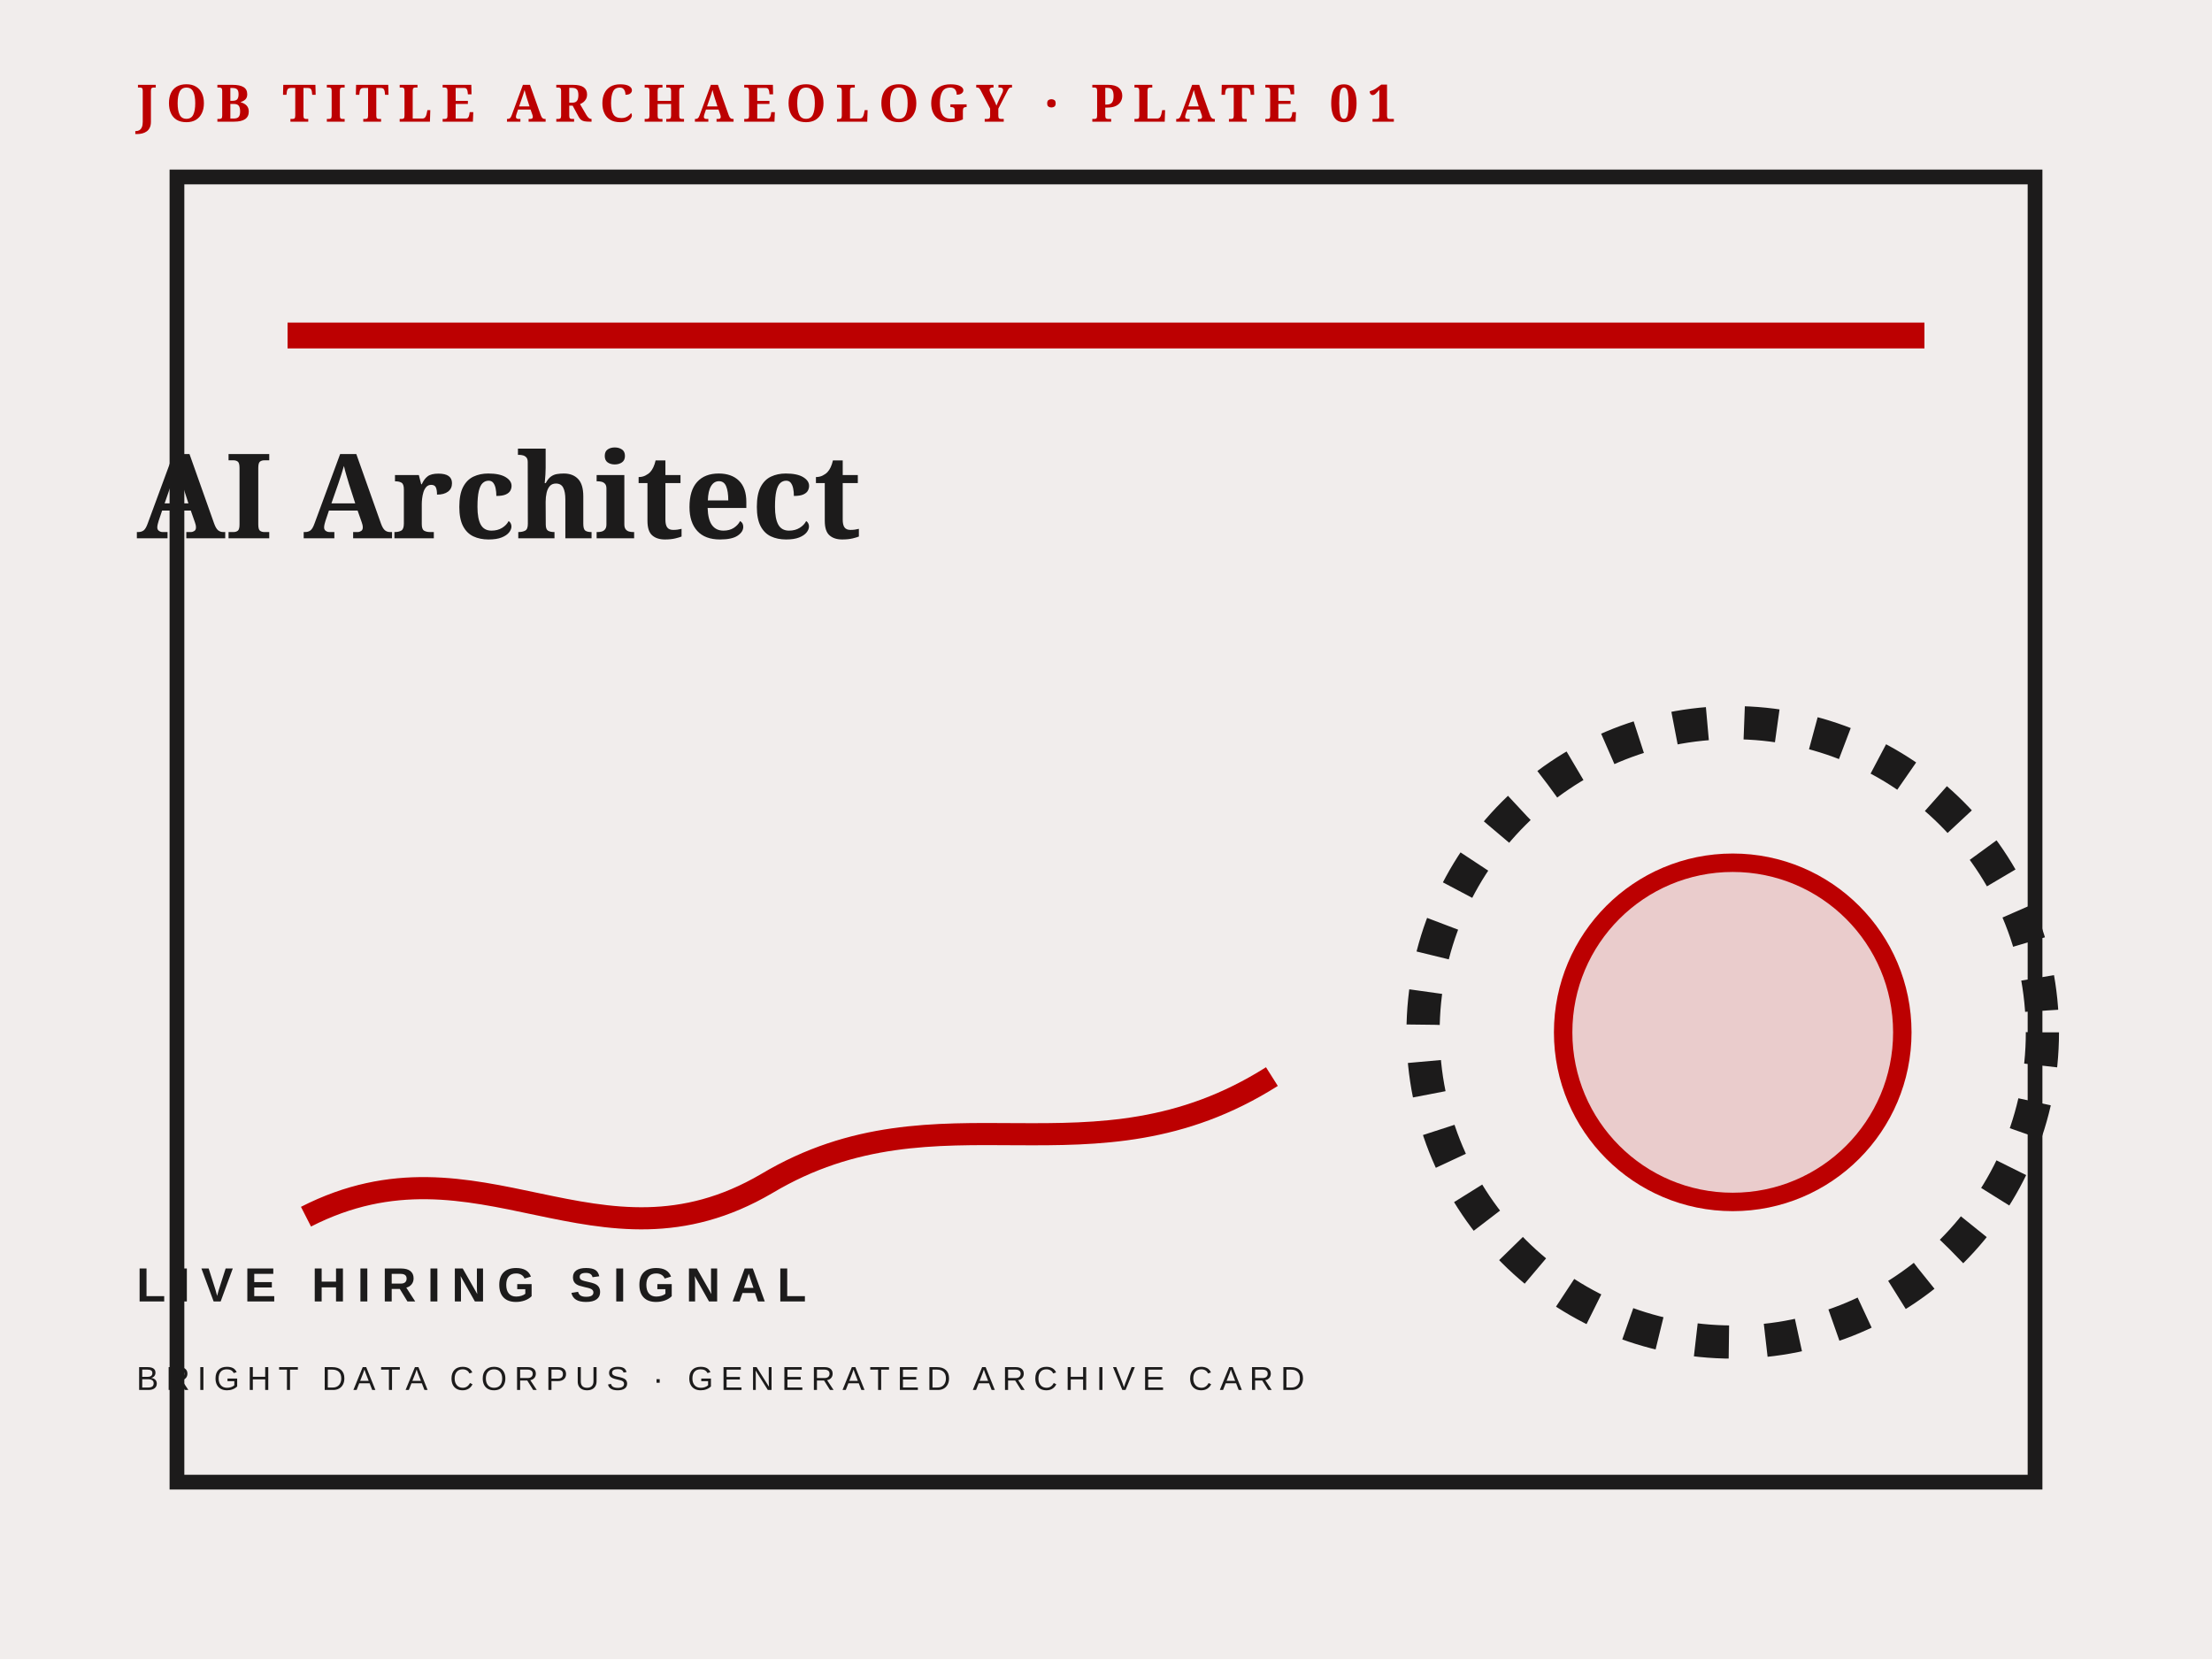
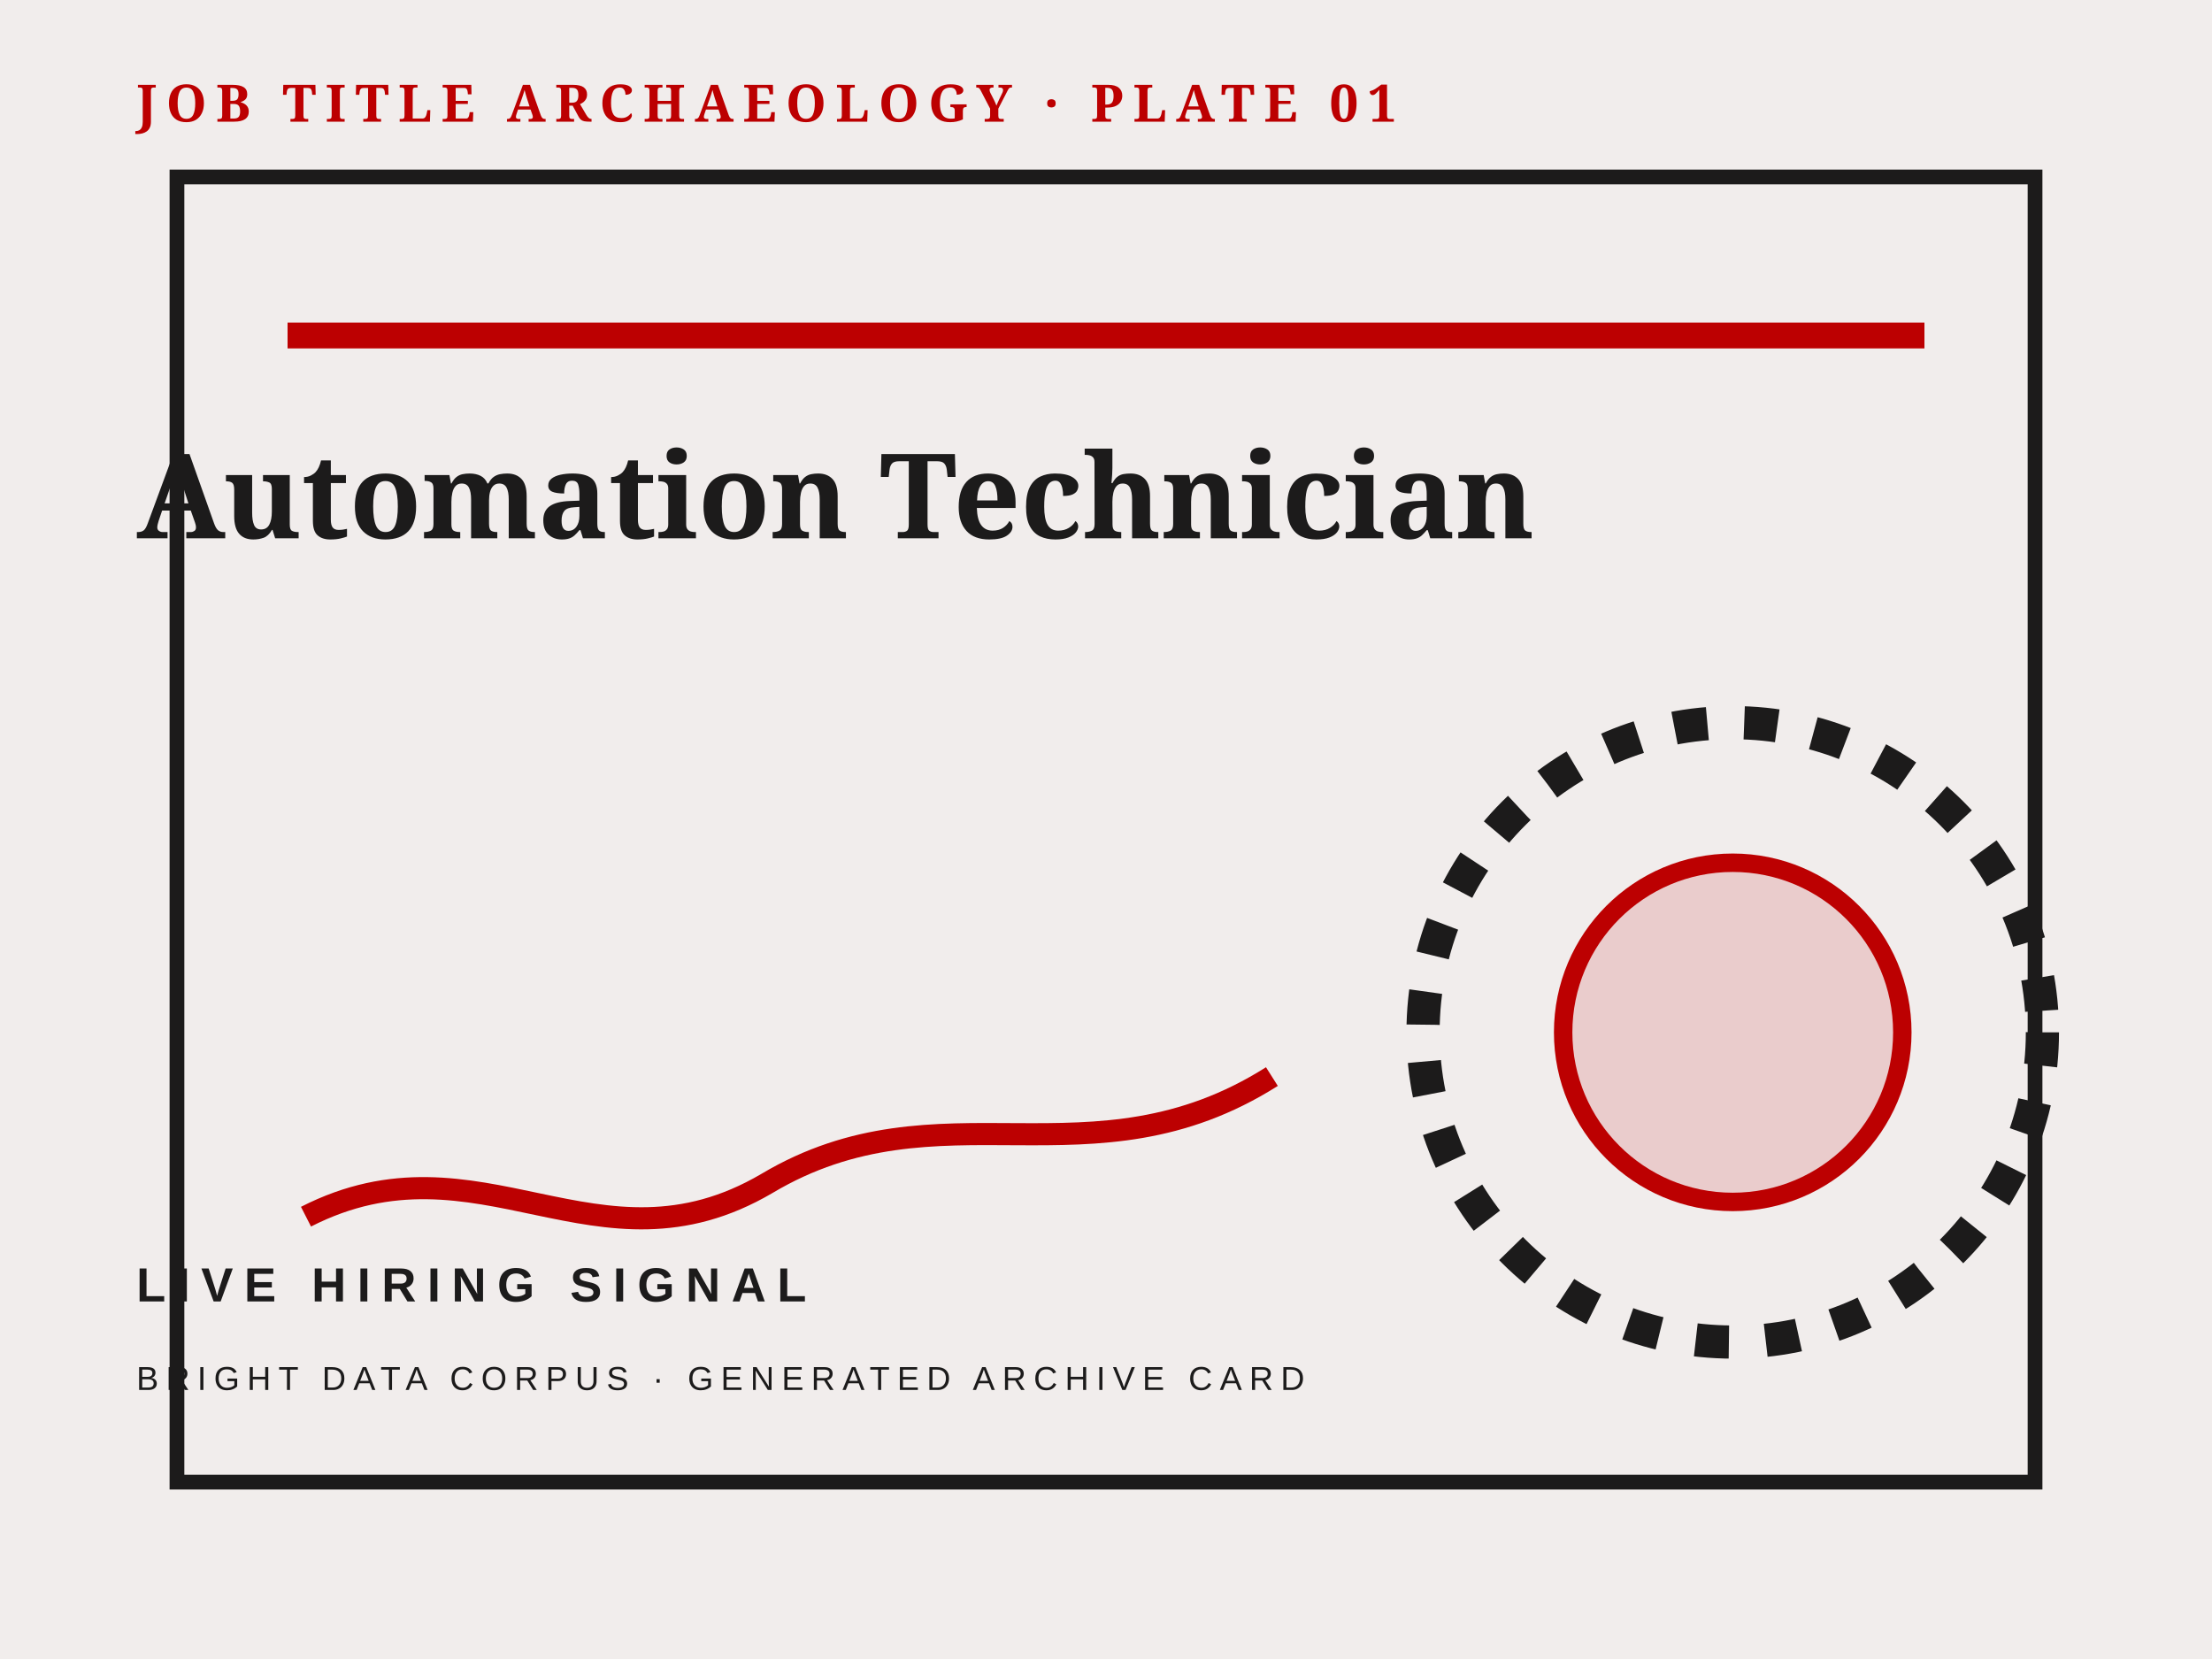
- <svg xmlns="http://www.w3.org/2000/svg" viewBox="0 0 1200 900" role="img" aria-label="AI Architect archive illustration">
+ <svg xmlns="http://www.w3.org/2000/svg" viewBox="0 0 1200 900" role="img" aria-label="Automation Technician archive illustration">
  <rect width="1200" height="900" fill="#f1edec" />
  <path d="M96 96H1104V804H96Z" fill="none" stroke="#1c1b1b" stroke-width="8" />
  <path d="M156 182H1044" stroke="#bc0001" stroke-width="14" />
  <circle cx="940" cy="560" r="168" fill="none" stroke="#1c1b1b" stroke-width="18" stroke-dasharray="18 20" />
  <circle cx="940" cy="560" r="92" fill="#bc0001" fill-opacity="0.14" stroke="#bc0001" stroke-width="10" />
  <path d="M166 660C260 612 324 696 416 642C510 586 592 646 690 584" fill="none" stroke="#bc0001" stroke-width="12" />
  <text x="74" y="66" fill="#bc0001" font-family="Georgia,serif" font-size="28" font-weight="700" letter-spacing="5">JOB TITLE ARCHAEOLOGY · PLATE 01</text>
  <text x="74" y="292" fill="#1c1b1b" font-family="Georgia,serif" font-size="64" font-weight="700">
-     <tspan x="74">AI Architect</tspan>
+     <tspan x="74">Automation Technician</tspan>
  </text>
  <text x="74" y="706" fill="#1c1b1b" font-family="Arial,sans-serif" font-size="26" font-weight="700" letter-spacing="6">LIVE HIRING SIGNAL</text>
  <text x="74" y="754" fill="#1c1b1b" font-family="Arial,sans-serif" font-size="18" letter-spacing="4">BRIGHT DATA CORPUS · GENERATED ARCHIVE CARD</text>
</svg>
